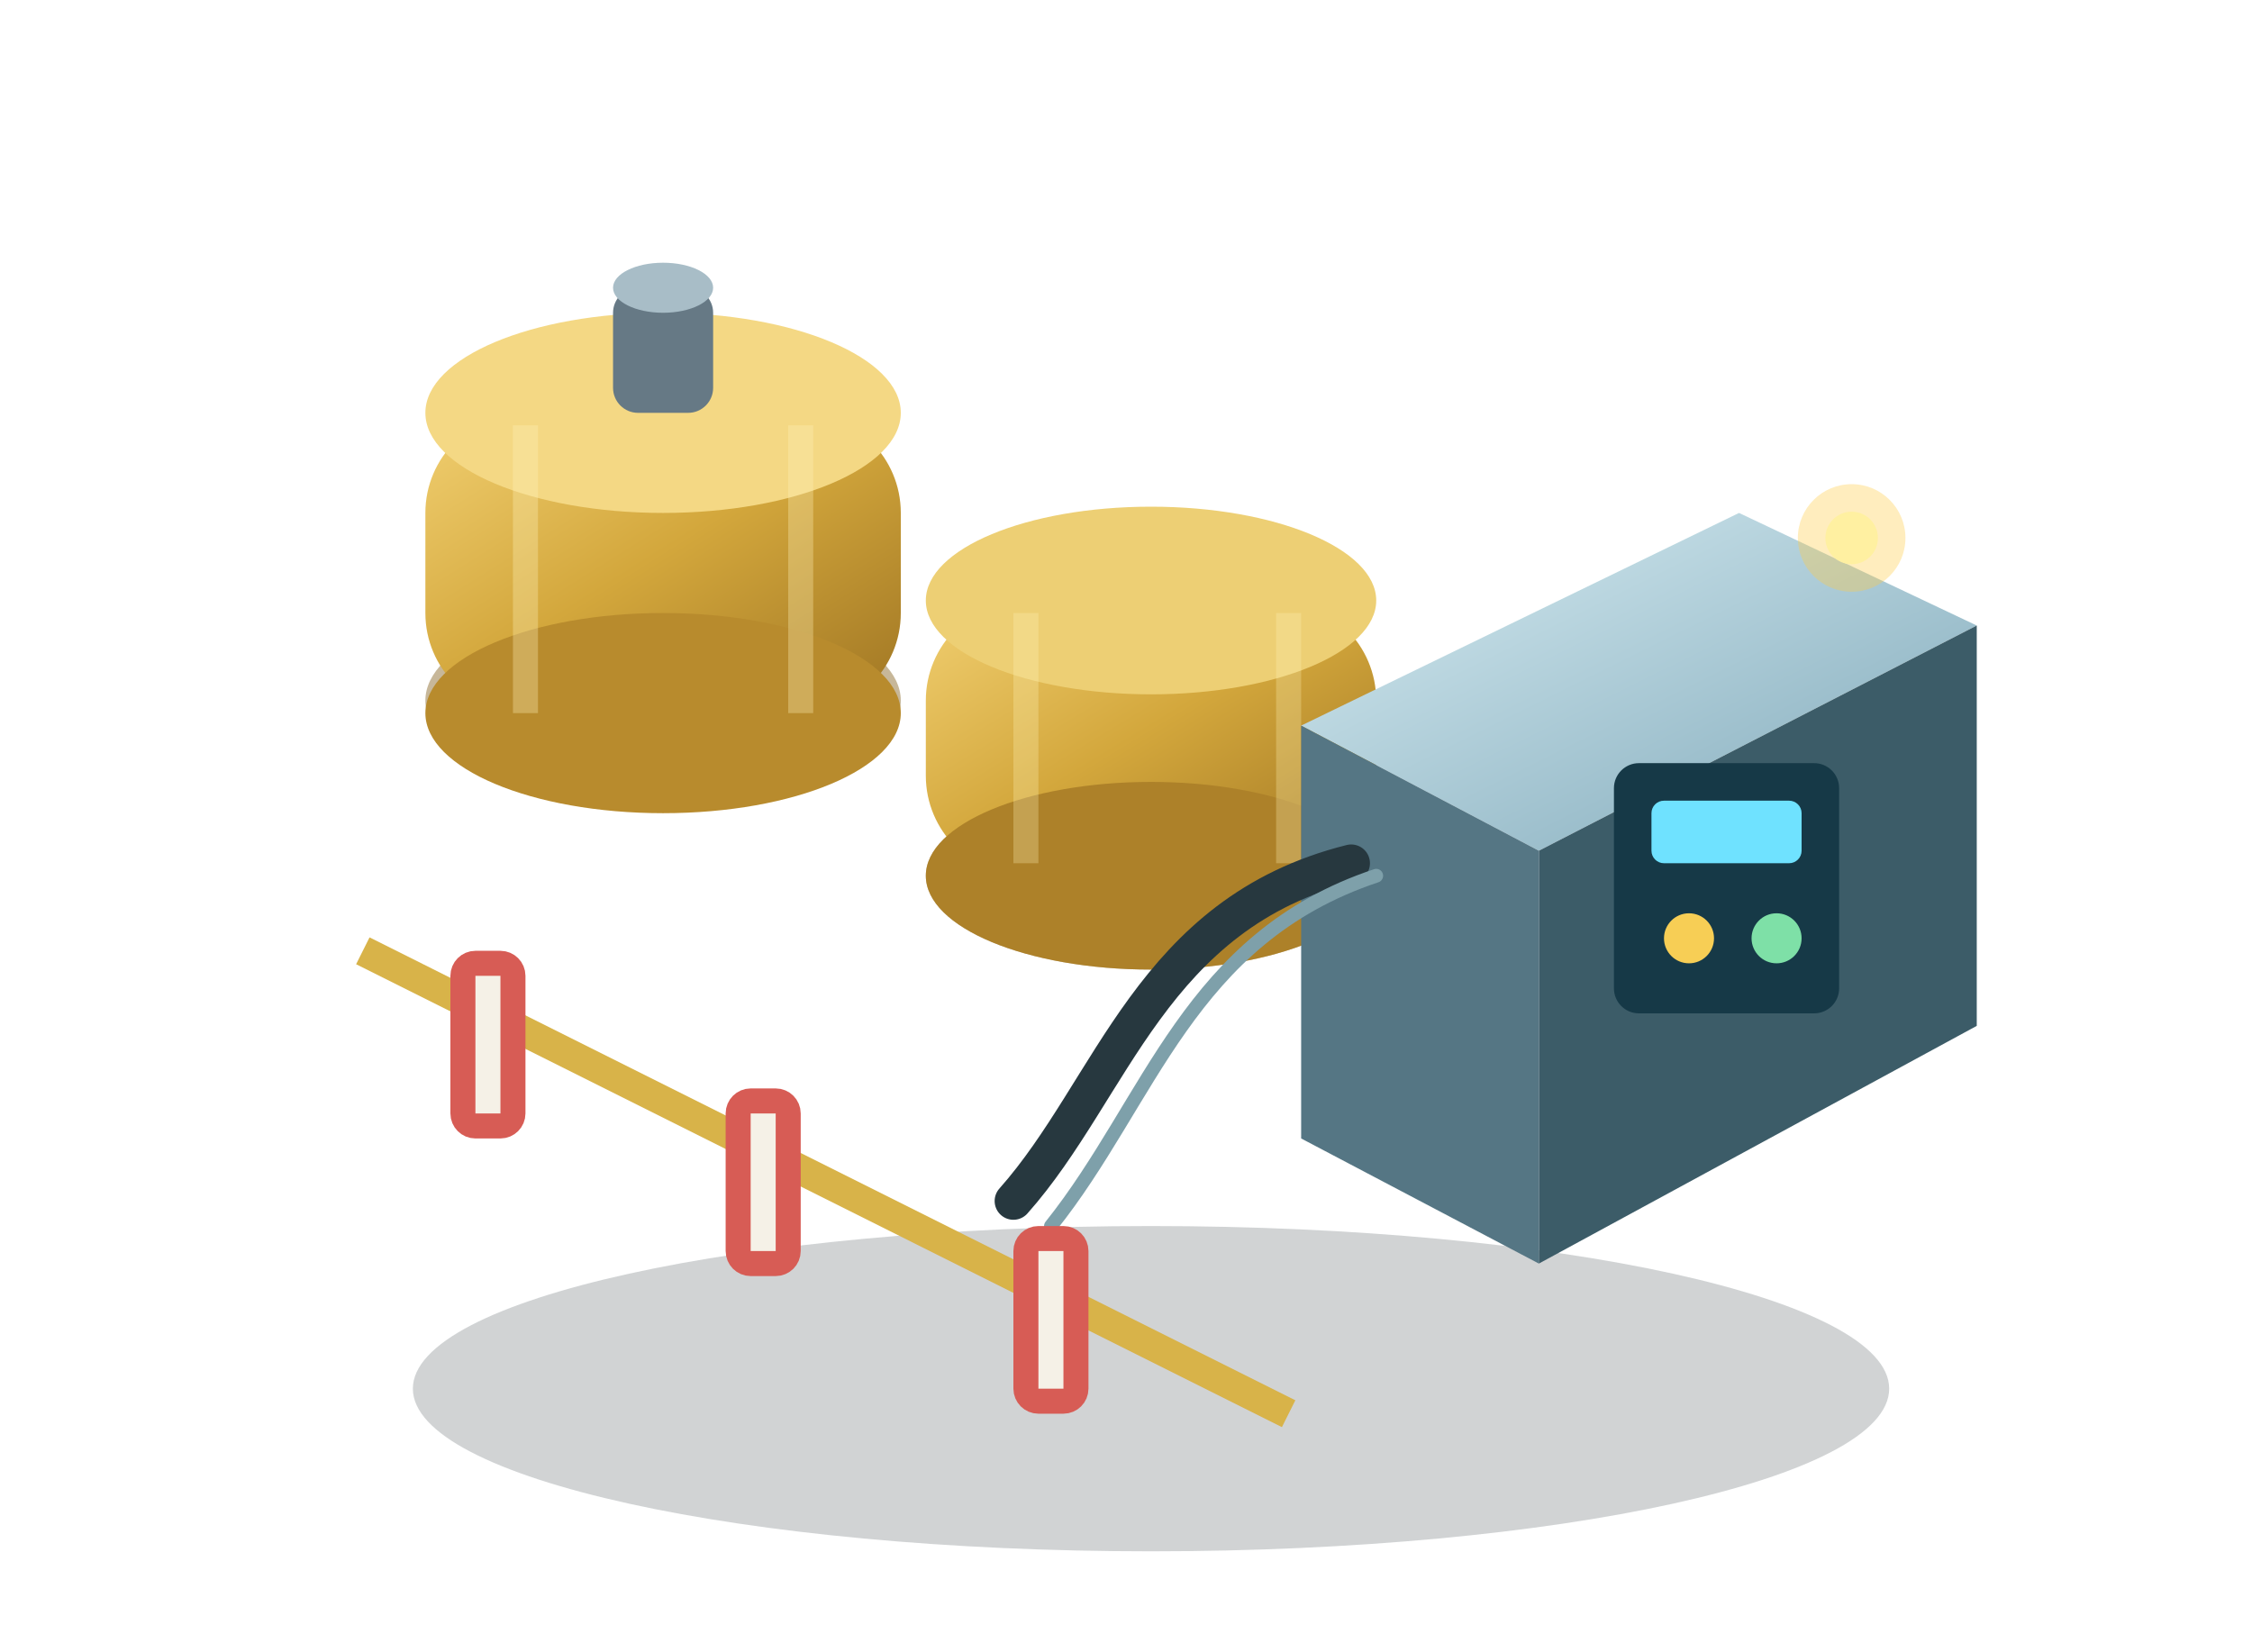
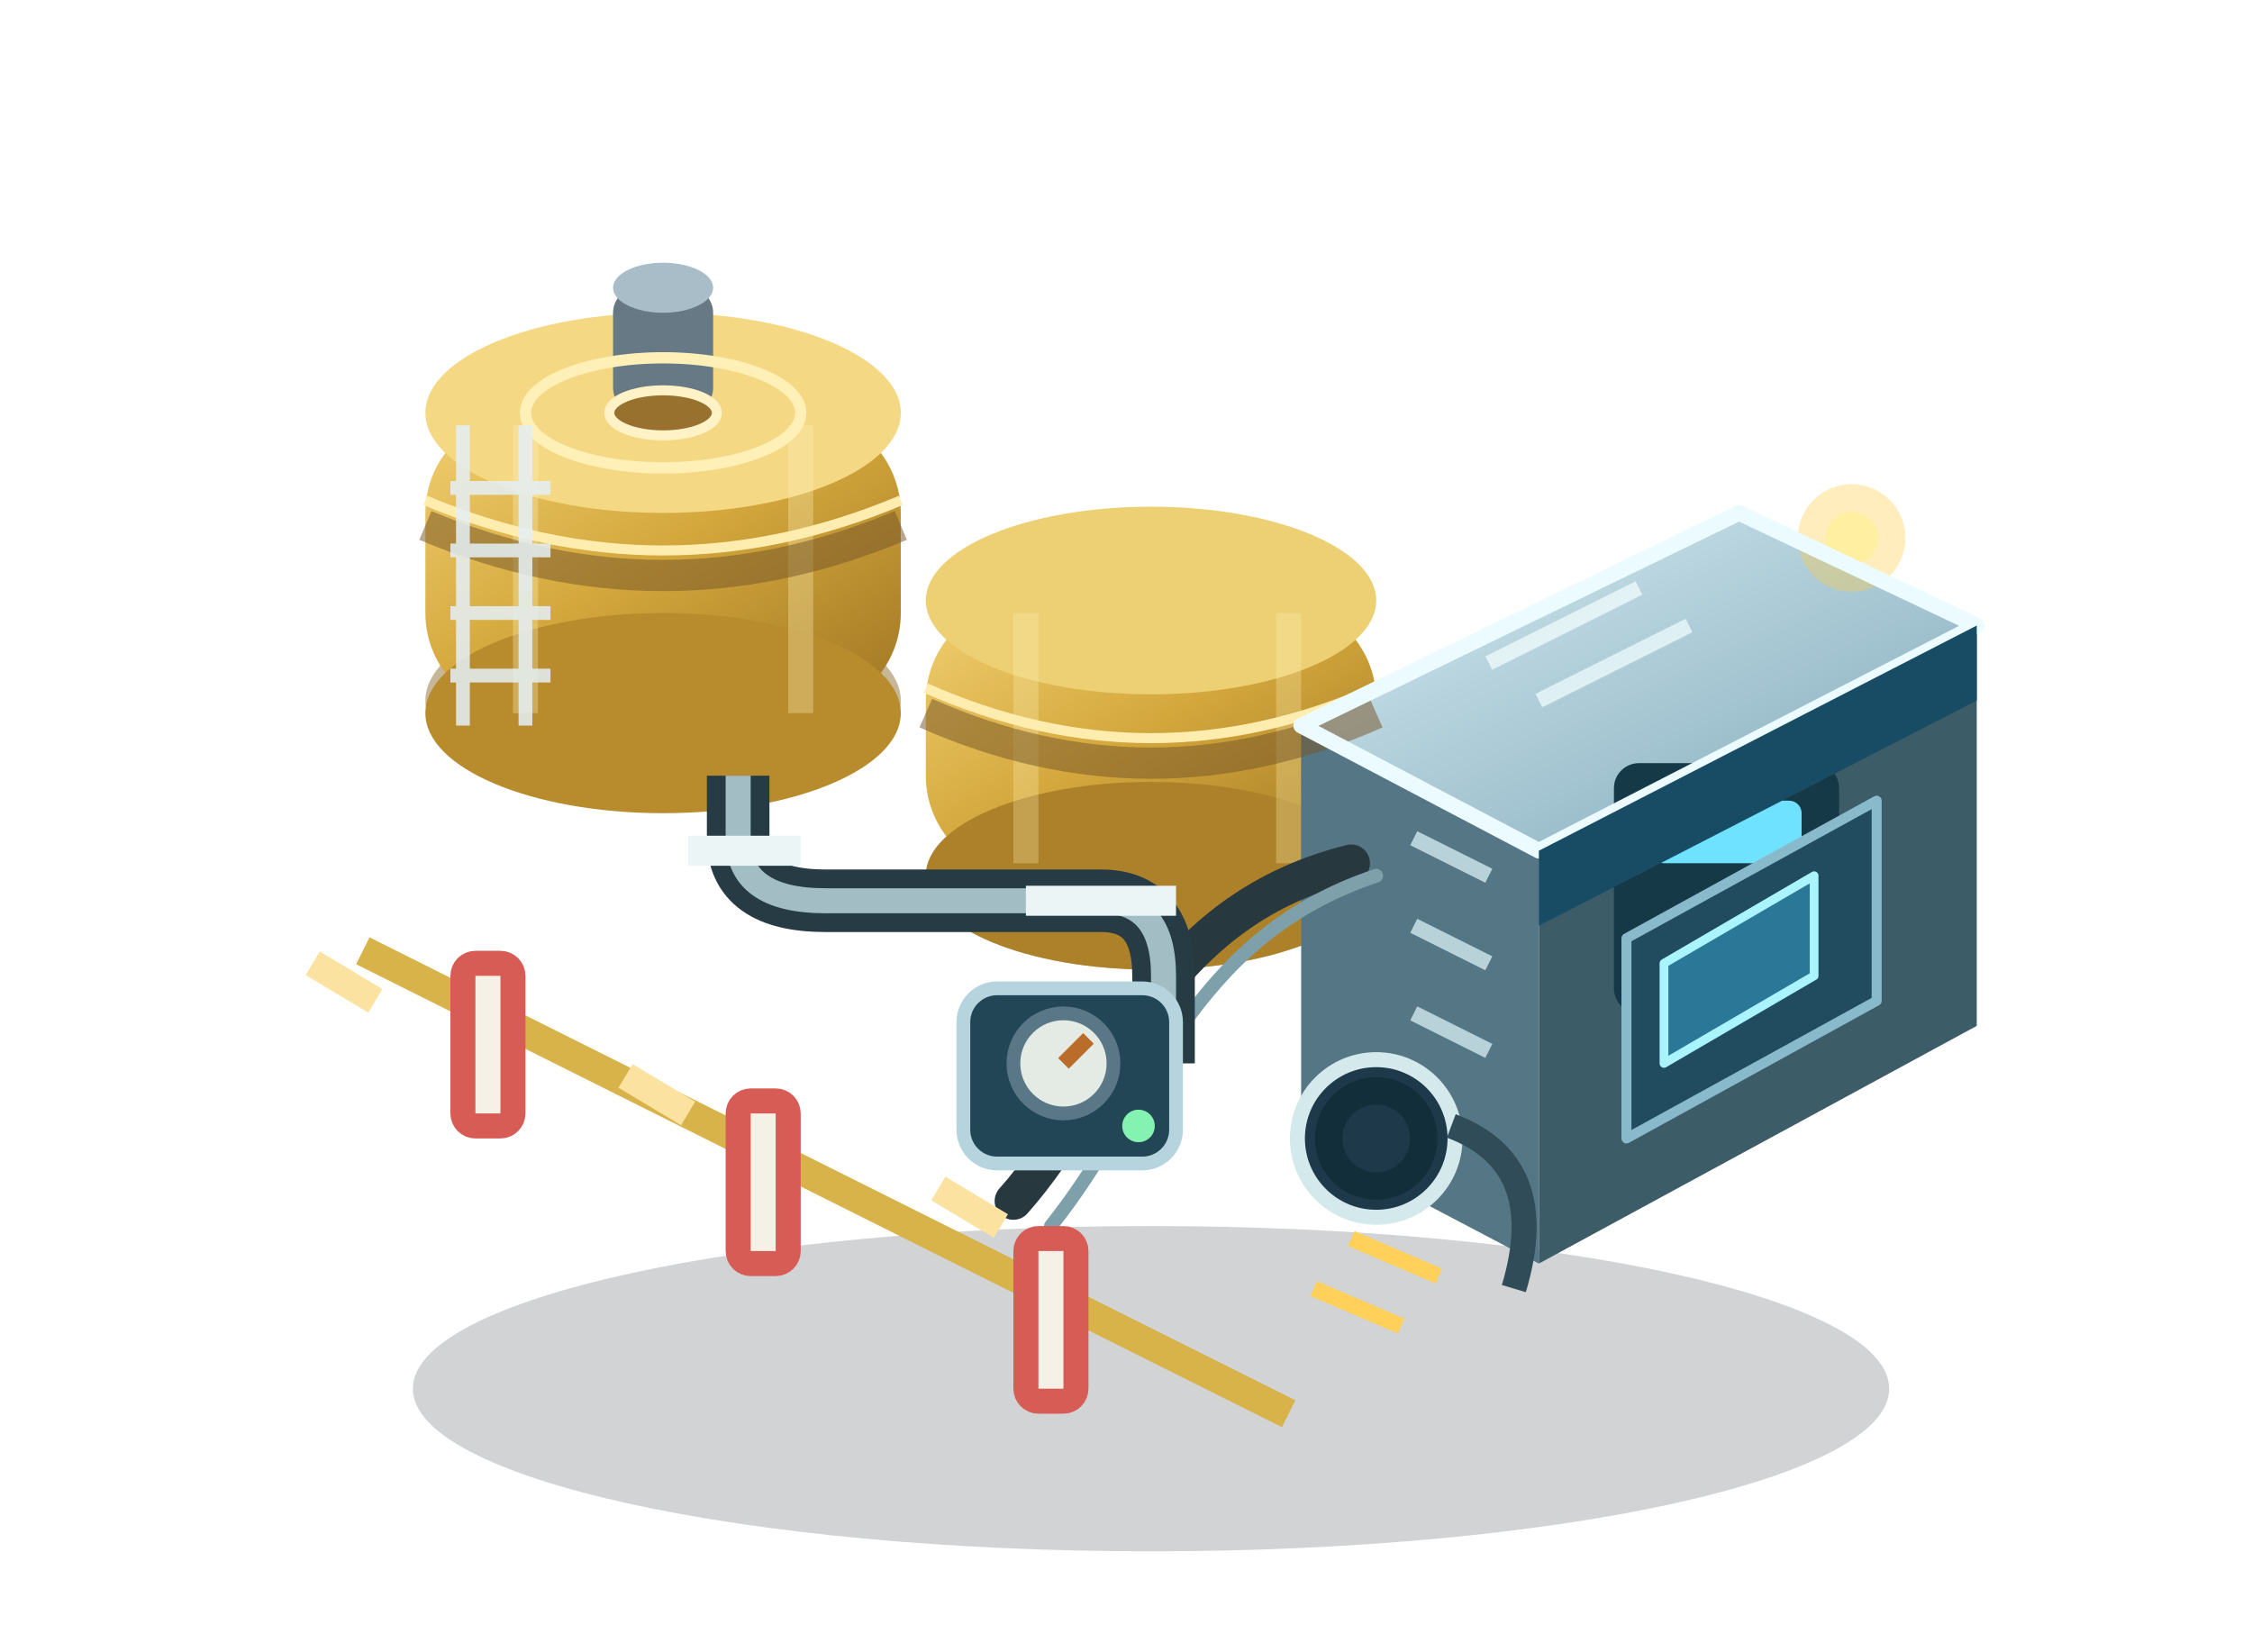
<svg xmlns="http://www.w3.org/2000/svg" width="180" height="132" viewBox="0 0 180 132">
  <defs>
    <linearGradient id="tank" x1="0" y1="0" x2="1" y2="1">
      <stop offset="0" stop-color="#f1cf71" />
      <stop offset=".48" stop-color="#d3a73c" />
      <stop offset="1" stop-color="#9f7523" />
    </linearGradient>
    <linearGradient id="metal" x1="0" y1="0" x2="1" y2="1">
      <stop offset="0" stop-color="#87a5b2" />
      <stop offset=".55" stop-color="#536d78" />
      <stop offset="1" stop-color="#344c57" />
    </linearGradient>
    <linearGradient id="roof" x1="0" y1="0" x2="1" y2="1">
      <stop offset="0" stop-color="#d8edf3" />
      <stop offset="1" stop-color="#7fa8b9" />
    </linearGradient>
  </defs>
  <ellipse cx="92" cy="111" rx="59" ry="13" fill="#17242a" opacity=".20" />
  <g>
    <ellipse cx="53" cy="56" rx="19" ry="8" fill="#825f1d" opacity=".45" />
    <rect x="34" y="33" width="38" height="24" rx="8" fill="url(#tank)" />
    <ellipse cx="53" cy="33" rx="19" ry="8" fill="#f4d884" />
    <ellipse cx="53" cy="57" rx="19" ry="8" fill="#b88b2d" />
    <path d="M42 34v23M64 34v23" stroke="#fff2b8" stroke-opacity=".32" stroke-width="2" />
    <rect x="49" y="23" width="8" height="10" rx="2" fill="#667985" />
    <ellipse cx="53" cy="23" rx="4" ry="2" fill="#a8bdc7" />
  </g>
  <g>
    <ellipse cx="92" cy="70" rx="18" ry="7.5" fill="#825f1d" opacity=".42" />
    <rect x="74" y="48" width="36" height="22" rx="8" fill="url(#tank)" />
    <ellipse cx="92" cy="48" rx="18" ry="7.5" fill="#edcf74" />
    <ellipse cx="92" cy="70" rx="18" ry="7.5" fill="#ad8129" />
    <path d="M82 49v20M103 49v20" stroke="#fff2b8" stroke-opacity=".28" stroke-width="2" />
  </g>
  <polygon points="104,58 139,41 158,50 123,68" fill="url(#roof)" />
  <polygon points="123,68 158,50 158,82 123,101" fill="#3c5c68" />
  <polygon points="104,58 123,68 123,101 104,91" fill="#557684" />
  <rect x="129" y="61" width="18" height="20" rx="2" fill="#163947" />
  <rect x="132" y="64" width="12" height="5" rx="1" fill="#6fe2ff" />
  <circle cx="135" cy="75" r="2" fill="#f7ce55" />
  <circle cx="142" cy="75" r="2" fill="#7ee0a7" />
  <path d="M108 69 C92 73 89 87 81 96" fill="none" stroke="#27383f" stroke-width="3" stroke-linecap="round" />
  <path d="M110 70 C95 75 92 88 84 98" fill="none" stroke="#7ea0aa" stroke-width="1.1" stroke-linecap="round" />
  <path d="M29 76 L103 113" stroke="#d8b349" stroke-width="2.4" />
  <g fill="#f5f1e7" stroke="#d75c55" stroke-width="2">
    <rect x="37" y="77" width="4" height="13" rx="1" />
    <rect x="59" y="88" width="4" height="13" rx="1" />
    <rect x="82" y="99" width="4" height="13" rx="1" />
  </g>
  <circle cx="148" cy="43" r="4.3" fill="#ffcc45" opacity=".35" />
  <circle cx="148" cy="43" r="2.1" fill="#fff0a1" />
+   <g id="fuel-detail-v4" stroke-linejoin="round">
+     <path d="M34 42q19 8 38 0M74 57q18 8 36 0" fill="none" stroke="#765728" stroke-width="2.5" opacity=".52" />
+     <path d="M34 40q19 8 38 0M74 55q18 8 36 0" fill="none" stroke="#ffedb0" stroke-width=".8" />
+     <ellipse cx="53" cy="33" rx="11" ry="4.4" fill="none" stroke="#fff0b7" stroke-width=".9" />
+     <ellipse cx="53" cy="33" rx="4.3" ry="1.8" fill="#99712e" stroke="#fff2c6" stroke-width=".8" />
+     <path d="M37 34v24m5-24v24m-6-19h8m-8 5h8m-8 5h8m-8 5h8" stroke="#e4eff3" stroke-width="1.1" fill="none" opacity=".86" />
+     <path d="M59 62v5q0 5 7 5h22q5 0 5 6v7" stroke="#263b44" stroke-width="5" fill="none" />
+     <path d="M59 62v5q0 5 7 5h22q5 0 5 6v7" stroke="#a3bdc5" stroke-width="2" fill="none" />
+     <path d="M55 68h9M82 72h12" stroke="#ecf5f5" stroke-width="2.4" />
+     <rect x="77" y="79" width="17" height="14" rx="2.7" fill="#234657" stroke="#b5d4dd" stroke-width="1.1" />
+     <circle cx="85" cy="85" r="4" fill="#e3ebe4" stroke="#597787" stroke-width="1.1" />
+     <path d="M85 85l2-2" stroke="#ba6c2b" stroke-width="1.2" />
+     <circle cx="91" cy="90" r="1.3" fill="#84f3b2" />
+     <circle cx="110" cy="91" r="6.3" fill="#1e3949" stroke="#d4e9eb" stroke-width="1.2" />
+     <circle cx="110" cy="91" r="3.8" fill="none" stroke="#132e3b" stroke-width="2.2" />
+     <path d="M116 90q8 3 5 13" fill="none" stroke="#304c58" stroke-width="2" />
+     <path d="M104 58l35-17 19 9-35 18z" fill="none" stroke="#ecfbff" stroke-width="1.25" />
+     <path d="M123 68l35-18v6l-35 18z" fill="#184c65" />
+     <path d="M130 75l20-11v16l-20 11z" fill="#214b5e" stroke="#88bacc" stroke-width=".8" />
+     <path d="M133 77l12-7v8l-12 7z" fill="#2a7797" stroke="#aaf4ff" stroke-width=".7" />
+     <path d="M113 67l6 3m-6 4l6 3m-6 4l6 3" stroke="#b8d2d9" stroke-width="1.25" />
+     <path d="M119 53l12-6m-8 9l12-6" stroke="#f4ffff" stroke-width="1.2" opacity=".7" />
+     <path d="M25 77l5 3m20 6l5 3m20 6l5 3" stroke="#fbe2a1" stroke-width="2.2" />
+     <path d="M105 103l7 3m-4-7l7 3" stroke="#ffd15a" stroke-width="1.3" />
+   </g>
</svg>
